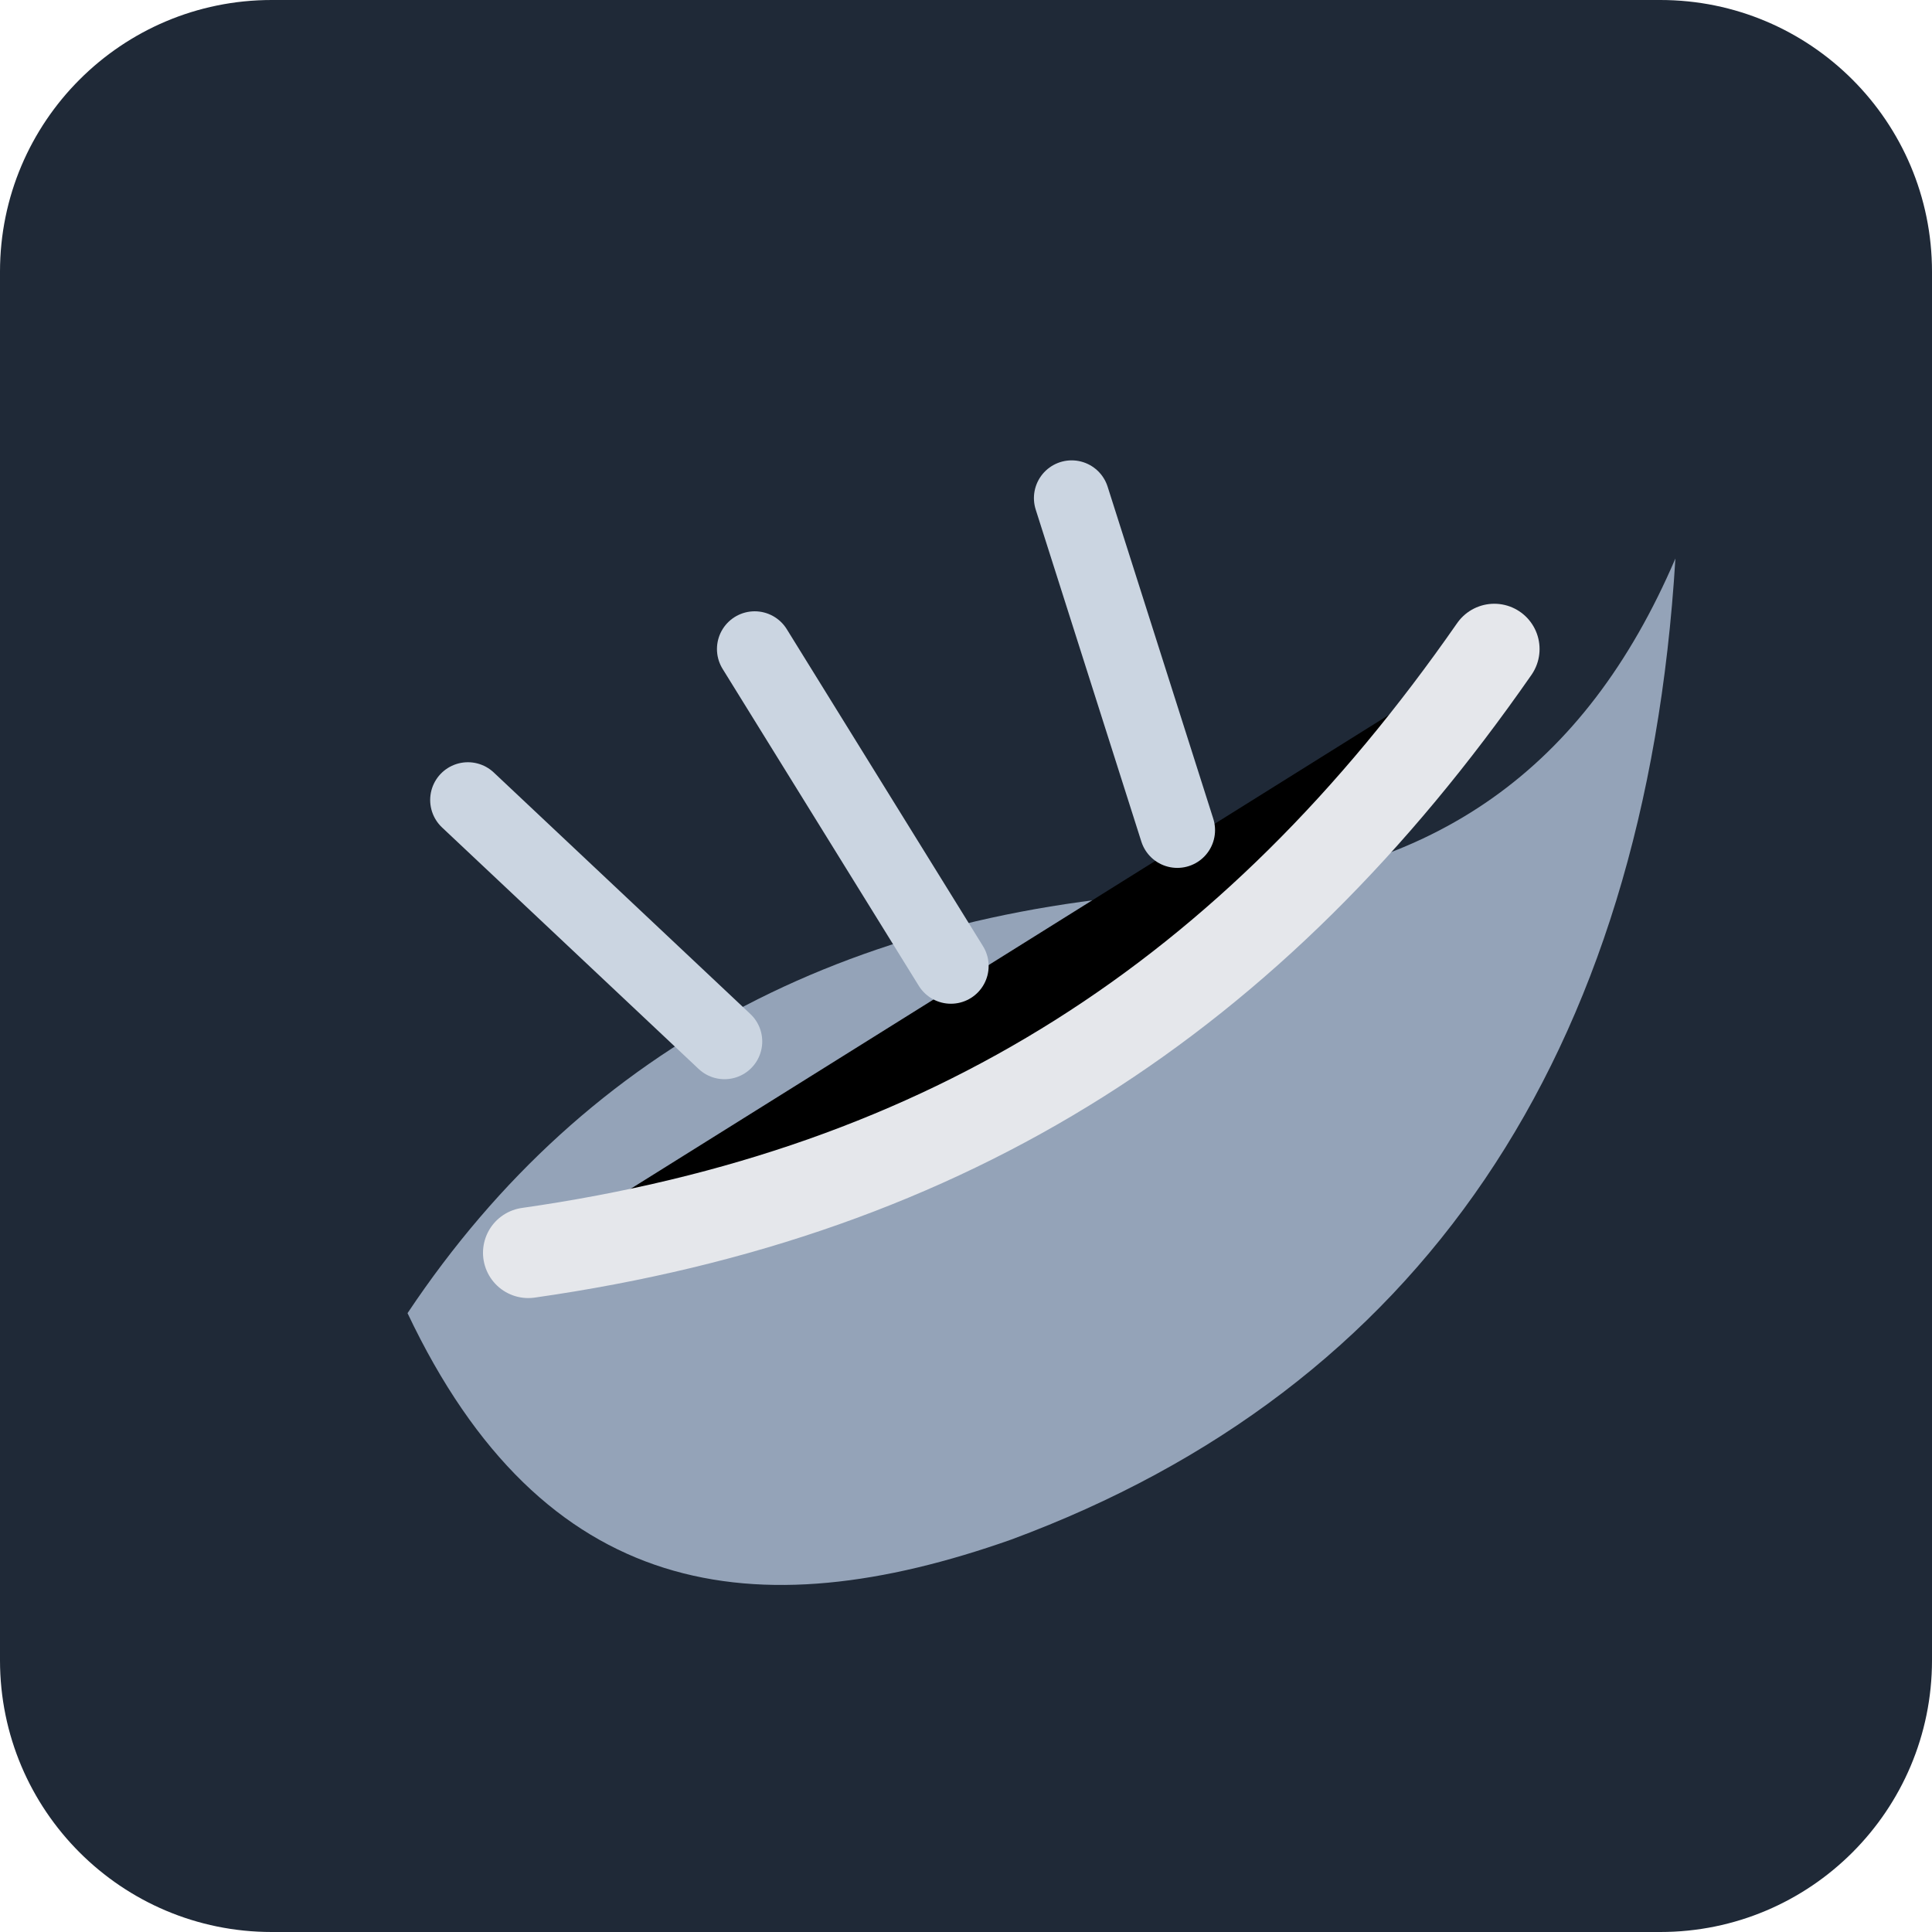
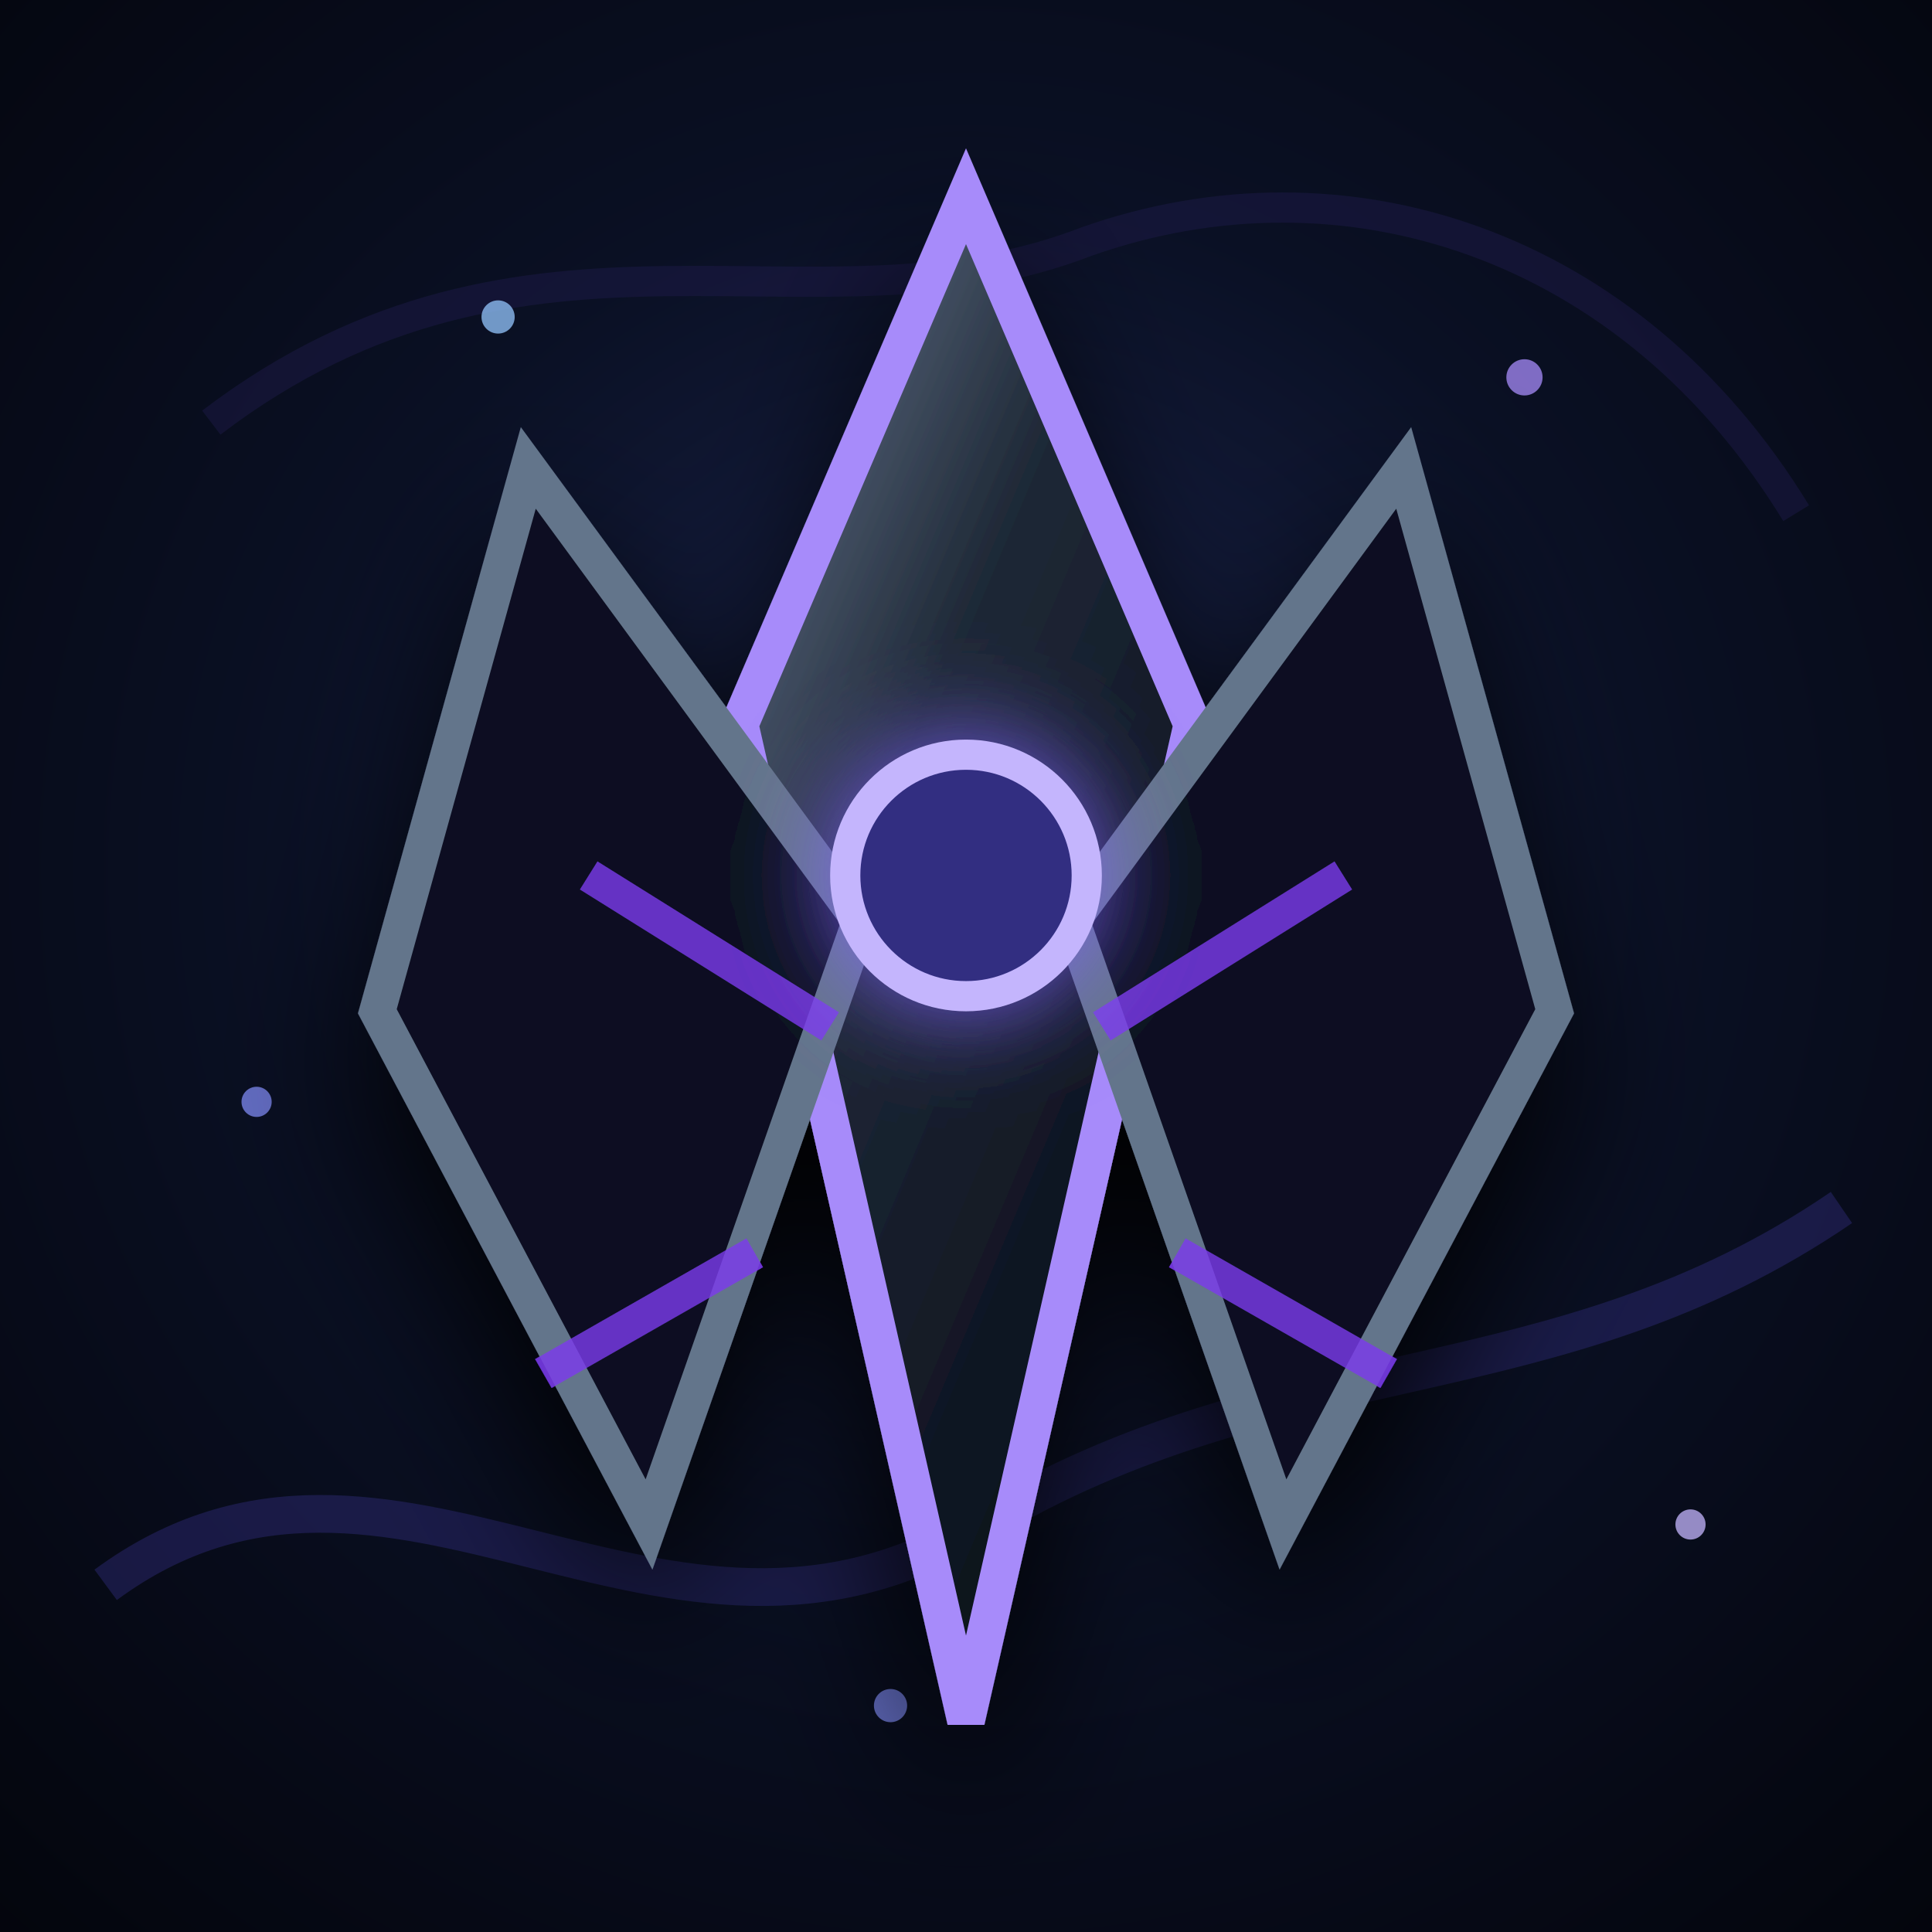
- <svg xmlns="http://www.w3.org/2000/svg" width="128" height="128" viewBox="0 0 128 128" role="img" aria-label="ash">
-   <rect width="128" height="128" rx="18" fill="#1f2937" />
-   <path d="M27 87c12-18 30-27 53-28 15-1 25-8 31-22-2 33-17 55-44 65-17 6-31 4-40-15Z" fill="#94a3b8" />
-   <path d="M35 83c28-4 48-17 64-40" stroke="#e5e7eb" stroke-width="6" stroke-linecap="round" />
-   <path d="M48 69 31 53M63 64 50 43M78 55l-7-22" stroke="#cbd5e1" stroke-width="5" stroke-linecap="round" />
+ <svg xmlns="http://www.w3.org/2000/svg" width="128" height="128" viewBox="0 0 128 128" role="img" aria-label="ashen relic shards">
+   <defs>
+     <radialGradient id="voidBg" cx="50%" cy="45%" r="78%">
+       <stop offset="0%" stop-color="#1b2550" />
+       <stop offset="45%" stop-color="#0a1024" />
+       <stop offset="100%" stop-color="#03040a" />
+     </radialGradient>
+     <linearGradient id="edgeMetal" x1="12%" y1="8%" x2="92%" y2="92%">
+       <stop offset="0%" stop-color="#f8fafc" />
+       <stop offset="16%" stop-color="#94a3b8" />
+       <stop offset="46%" stop-color="#26324a" />
+       <stop offset="78%" stop-color="#0f172a" />
+       <stop offset="100%" stop-color="#020617" />
+     </linearGradient>
+     <linearGradient id="darkSteel" x1="15%" y1="0%" x2="85%" y2="100%">
+       <stop offset="0%" stop-color="#64748b" />
+       <stop offset="35%" stop-color="#1f2937" />
+       <stop offset="100%" stop-color="#030712" />
+     </linearGradient>
+     <linearGradient id="arcane" x1="0%" y1="0%" x2="100%" y2="100%">
+       <stop offset="0%" stop-color="#dbeafe" />
+       <stop offset="20%" stop-color="#93c5fd" />
+       <stop offset="46%" stop-color="#7c3aed" />
+       <stop offset="74%" stop-color="#312e81" />
+       <stop offset="100%" stop-color="#060716" />
+     </linearGradient>
+     <linearGradient id="deepViolet" x1="0%" y1="0%" x2="100%" y2="100%">
+       <stop offset="0%" stop-color="#a78bfa" />
+       <stop offset="45%" stop-color="#4c1d95" />
+       <stop offset="100%" stop-color="#09090f" />
+     </linearGradient>
+     <filter id="glow" x="-70%" y="-70%" width="240%" height="240%">
+       <feGaussianBlur stdDeviation="3.4" result="blur" />
+       <feColorMatrix in="blur" type="matrix" values="0.25 0 0 0 0.14                 0 0.18 0 0 0.08                 0 0 1.00 0 0.92                 0 0 0 0.9 0" />
+       <feMerge>
+         <feMergeNode />
+         <feMergeNode in="SourceGraphic" />
+       </feMerge>
+     </filter>
+     <filter id="bigGlow" x="-100%" y="-100%" width="300%" height="300%">
+       <feGaussianBlur stdDeviation="6.5" result="blur" />
+       <feColorMatrix in="blur" type="matrix" values="0.18 0 0 0 0.12                 0 0.12 0 0 0.04                 0 0 1.00 0 1.00                 0 0 0 1 0" />
+       <feMerge>
+         <feMergeNode />
+         <feMergeNode in="SourceGraphic" />
+       </feMerge>
+     </filter>
+     <filter id="drop" x="-30%" y="-30%" width="160%" height="160%">
+       <feDropShadow dx="0" dy="5" stdDeviation="5" flood-color="#000" flood-opacity=".95" />
+     </filter>
+   </defs>
+   <rect width="128" height="128" fill="url(#voidBg)" />
+   <path d="M7 105 C26 91, 44 114, 65 101 C85 89, 103 93, 122 80" fill="none" stroke="#312e81" stroke-width="2.5" opacity=".42" />
+   <path d="M14 28 C35 12, 54 23, 72 16 C89 10, 108 16, 119 34" fill="none" stroke="#1e1b4b" stroke-width="2" opacity=".45" />
+   <g opacity=".75">
+     <circle cx="17" cy="73" r="1" fill="#818cf8" />
+     <circle cx="33" cy="21" r="1.1" fill="#93c5fd" />
+     <circle cx="101" cy="25" r="1.2" fill="#a78bfa" />
+     <circle cx="112" cy="101" r="1" fill="#c4b5fd" />
+     <circle cx="59" cy="113" r="1.1" fill="#818cf8" />
+   </g>
+   <g filter="url(#drop)">
+     <path d="M64 13 L79 48 L64 114 L49 48 Z" fill="url(#darkSteel)" stroke="#a78bfa" stroke-width="2.5" />
+     <path d="M35 31 L57 61 L43 101 L25 67 Z" fill="#0b1020" stroke="#64748b" stroke-width="2.4" />
+     <path d="M93 31 L71 61 L85 101 L103 67 Z" fill="#0b1020" stroke="#64748b" stroke-width="2.4" />
+     <path d="M64 20 L64 111" stroke="#dbeafe" stroke-width="3" opacity=".72" filter="url(#glow)" />
+     <path d="M39 58 L55 68 M89 58 L73 68 M50 83 L36 91 M78 83 L92 91" stroke="#7c3aed" stroke-width="2.2" opacity=".8" />
+     <circle cx="64" cy="58" r="8" fill="#312e81" stroke="#c4b5fd" stroke-width="2" filter="url(#glow)" />
+   </g>
</svg>
